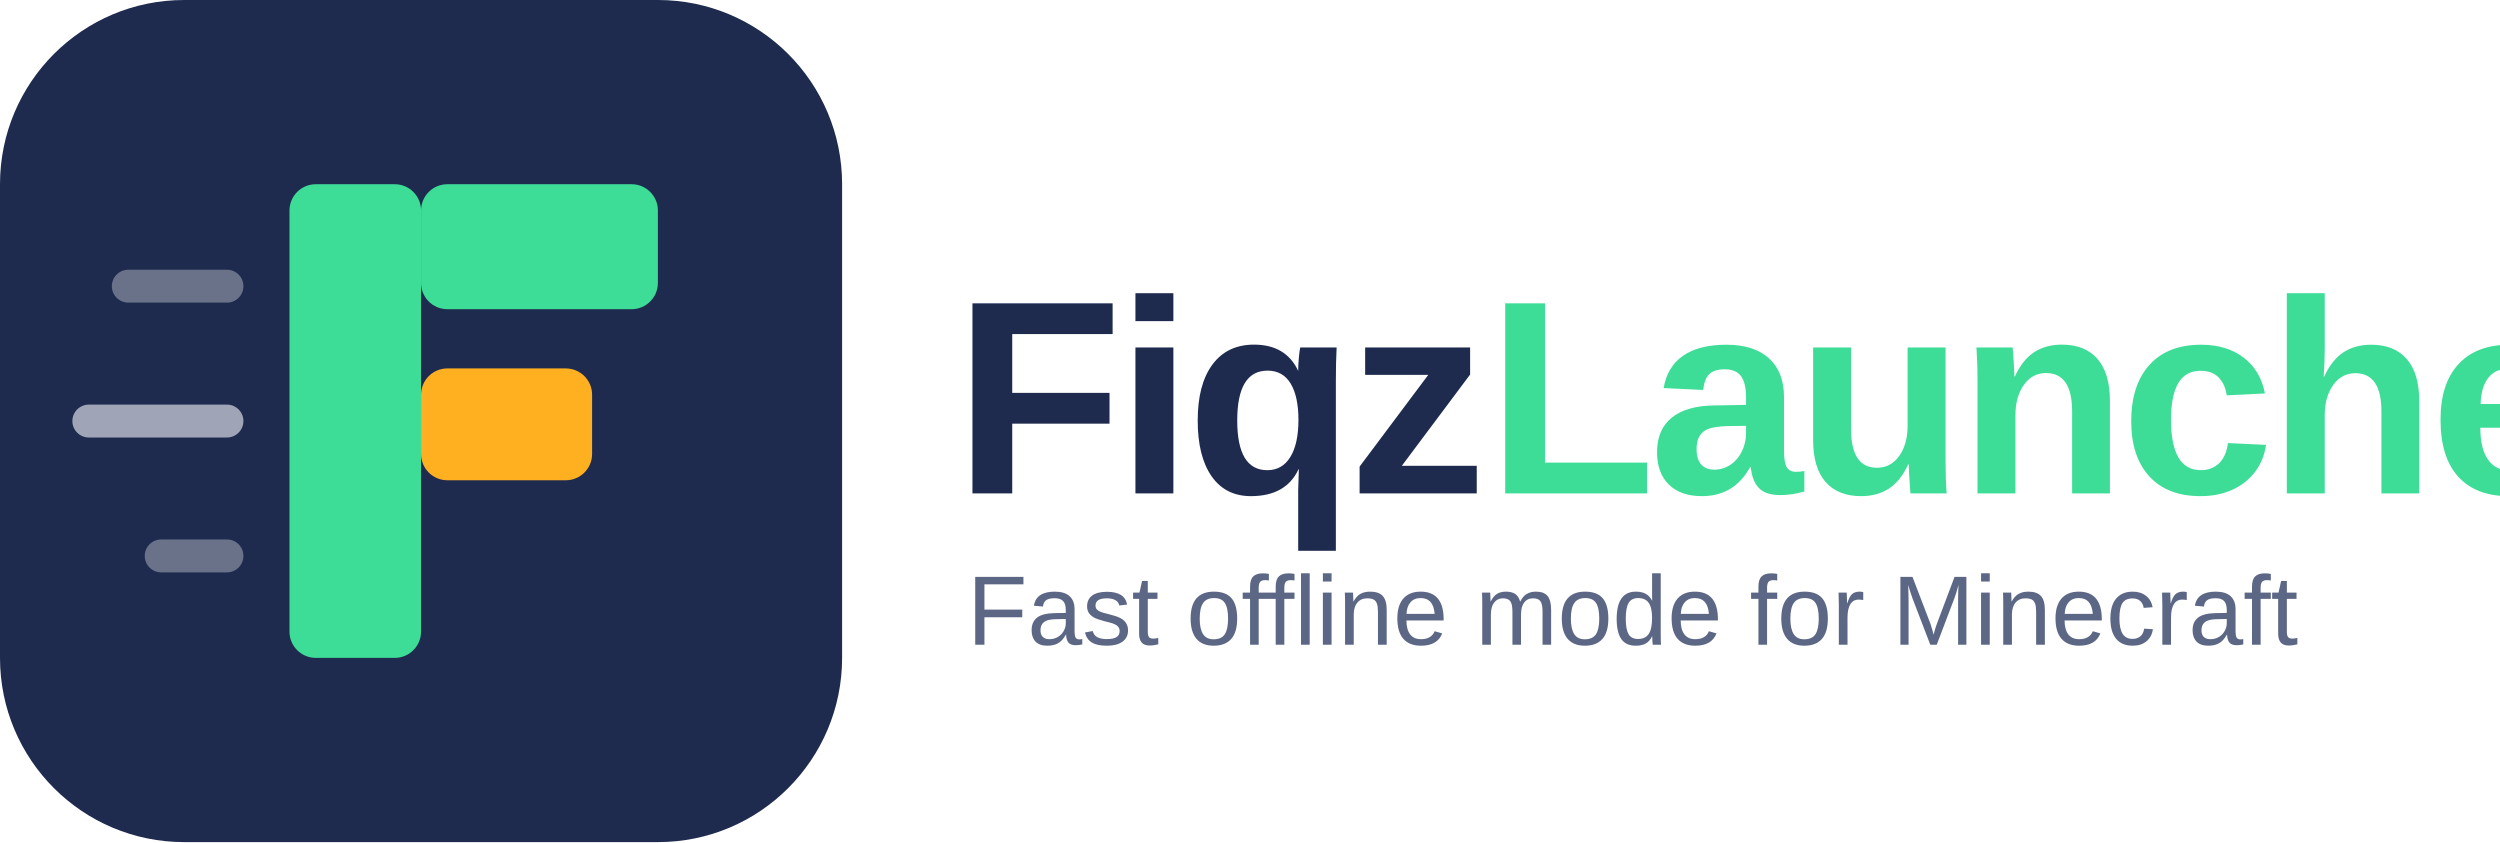
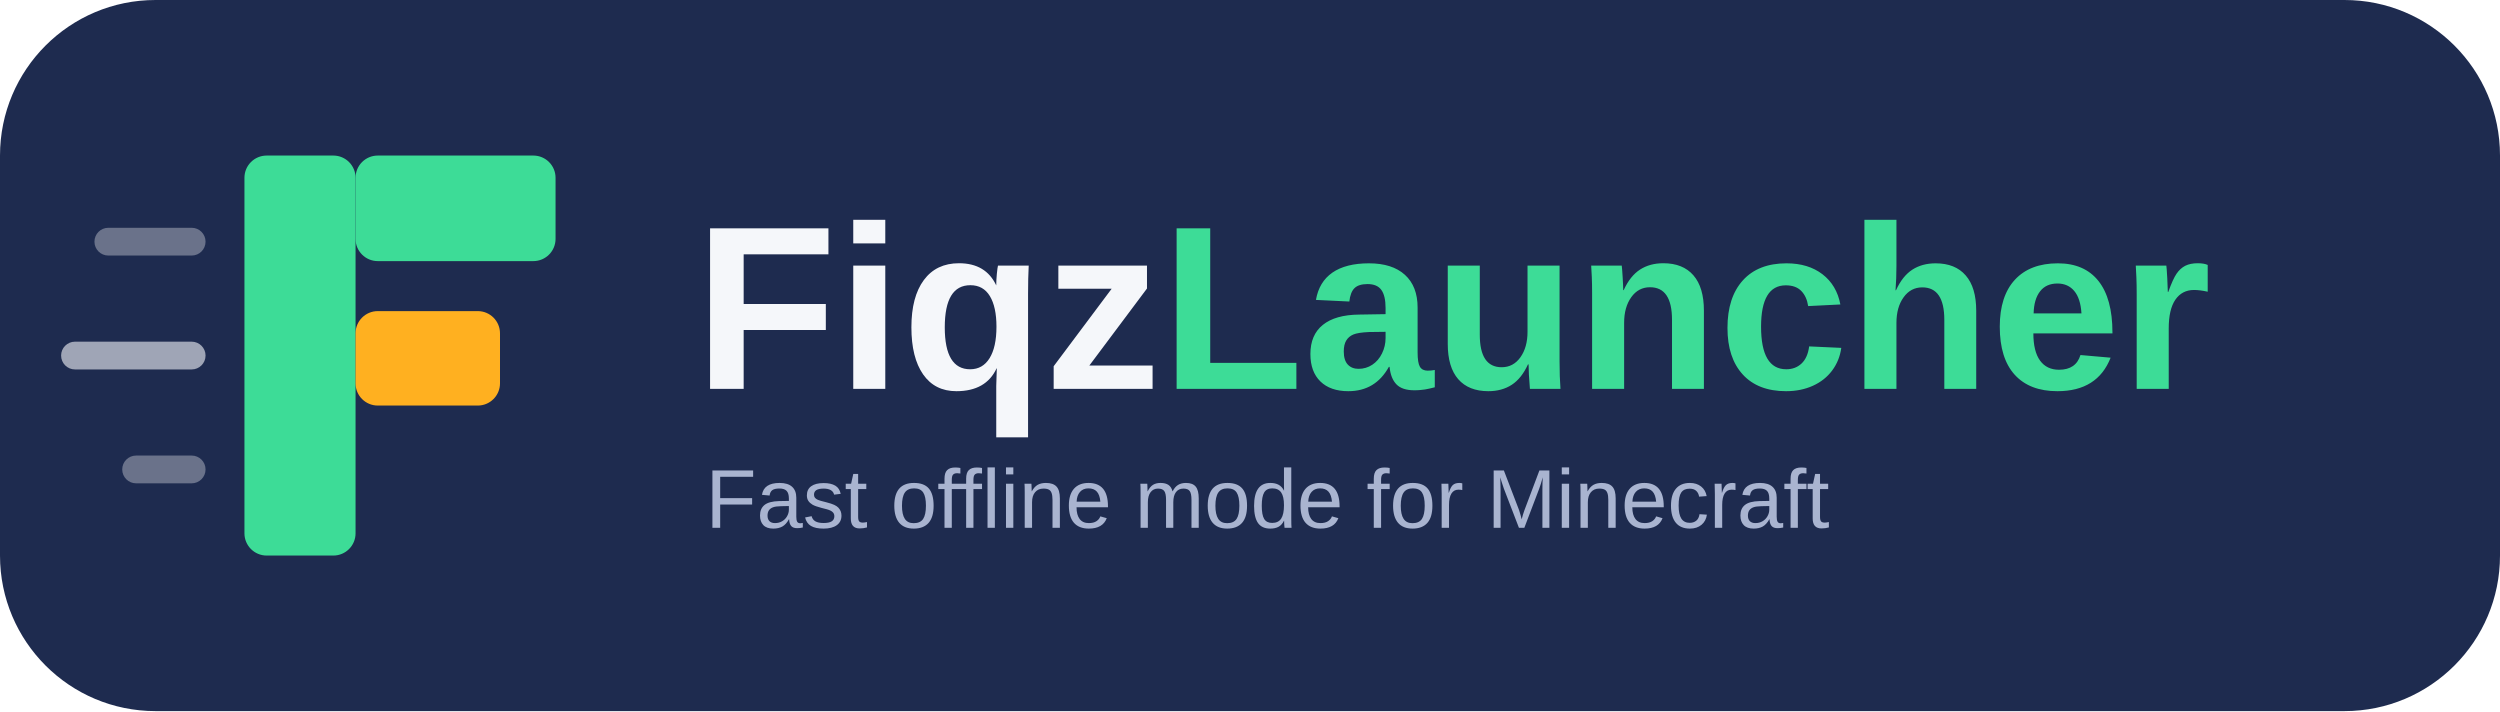
- <svg xmlns="http://www.w3.org/2000/svg" viewBox="0 0 760 256" width="760" height="256" role="img" aria-label="FiqzLauncher">
-   <rect x="0" y="0" width="256" height="256" rx="56" fill="#1E2B4F" />
+ <svg xmlns="http://www.w3.org/2000/svg" viewBox="0 0 900 256" width="900" height="256" role="img" aria-label="FiqzLauncher">
+   <rect width="900" height="256" rx="56" fill="#1E2B4F" />
  <rect x="34" y="82" width="40" height="10" rx="5" fill="#F5F7FA" opacity="0.35" />
  <rect x="22" y="123" width="52" height="10" rx="5" fill="#F5F7FA" opacity="0.6" />
  <rect x="44" y="164" width="30" height="10" rx="5" fill="#F5F7FA" opacity="0.35" />
  <rect x="88" y="56" width="40" height="144" rx="8" fill="#3DDC97" />
  <rect x="128" y="56" width="72" height="38" rx="8" fill="#3DDC97" />
  <rect x="128" y="112" width="52" height="34" rx="8" fill="#FFB020" />
-   <text x="290" y="150" font-family="'Segoe UI', 'Helvetica Neue', Arial, sans-serif" font-size="84" font-weight="800" letter-spacing="-2" fill="#1E2B4F">Fiqz<tspan fill="#3DDC97">Launcher</tspan>
+   <text x="250" y="140" font-family="'Segoe UI', 'Helvetica Neue', Arial, sans-serif" font-size="84" font-weight="800" textLength="590" lengthAdjust="spacingAndGlyphs" fill="#F5F7FA">Fiqz<tspan fill="#3DDC97">Launcher</tspan>
  </text>
-   <text x="294" y="196" font-family="'Segoe UI', 'Helvetica Neue', Arial, sans-serif" font-size="30" font-weight="500" fill="#5B6785">Fast offline mode for Minecraft</text>
+   <text x="254" y="190" font-family="'Segoe UI', 'Helvetica Neue', Arial, sans-serif" font-size="30" font-weight="500" textLength="500" lengthAdjust="spacingAndGlyphs" fill="#A9B4D0">Fast offline mode for Minecraft</text>
</svg>
